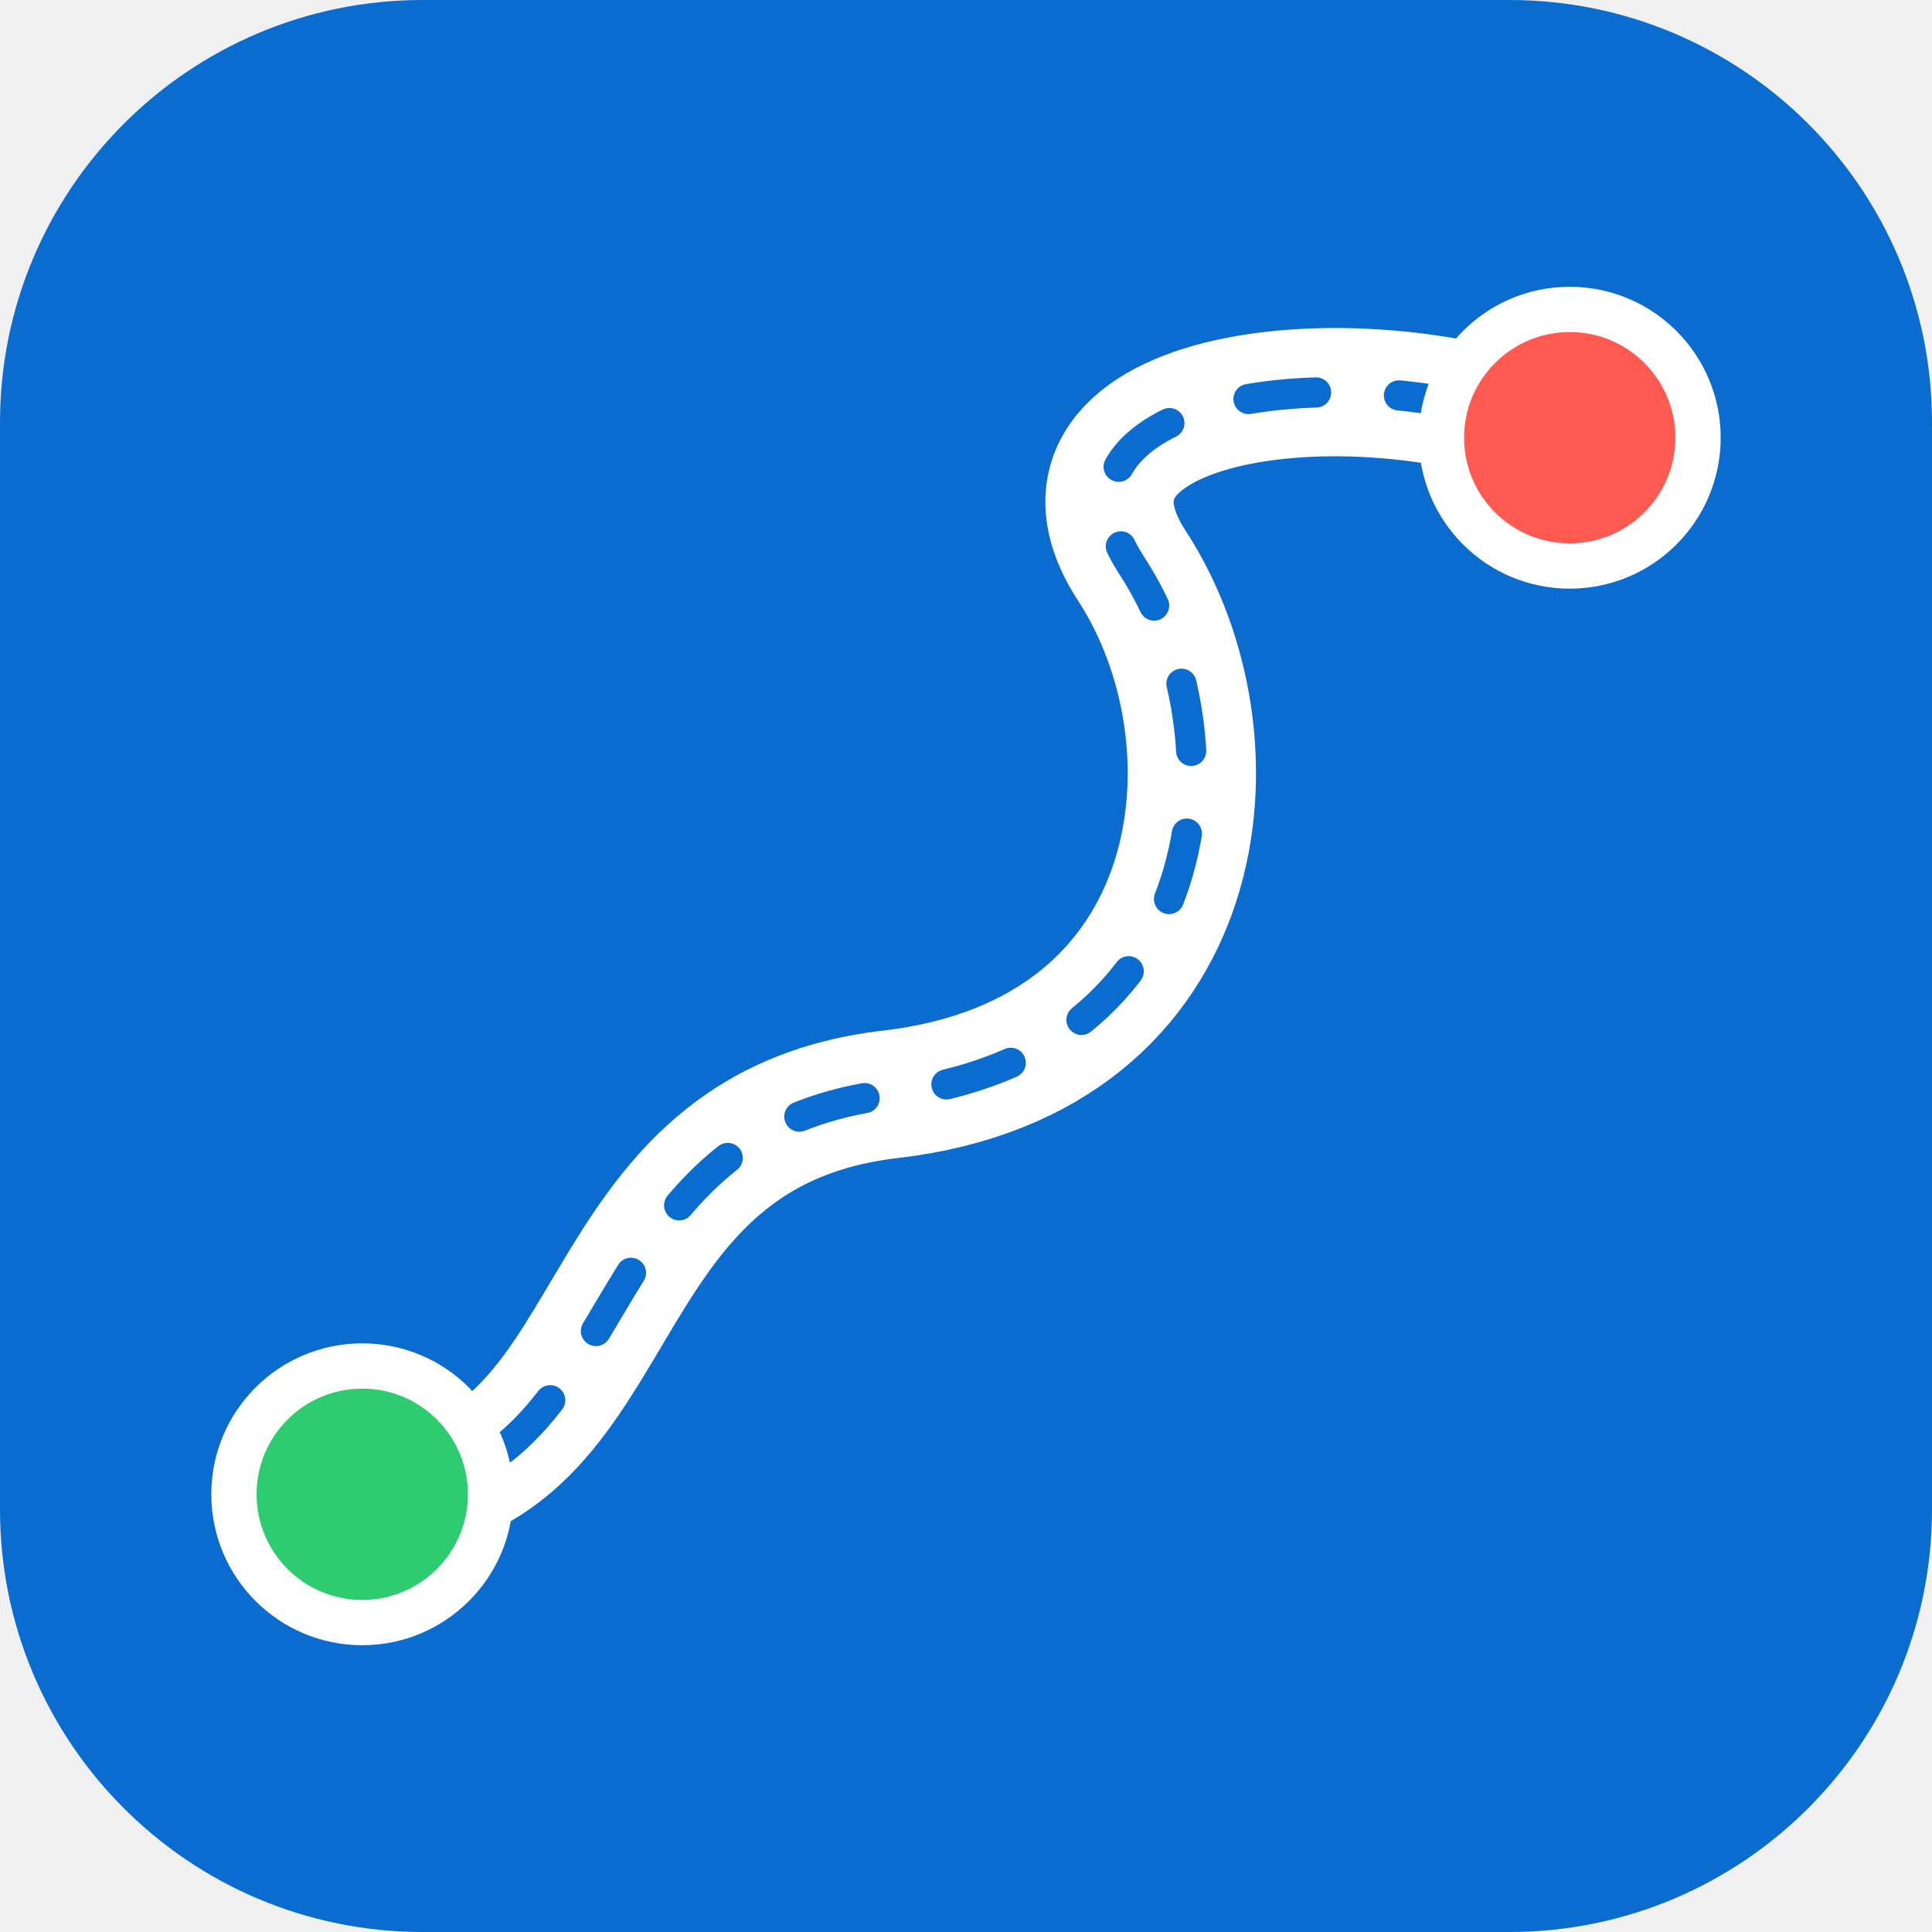
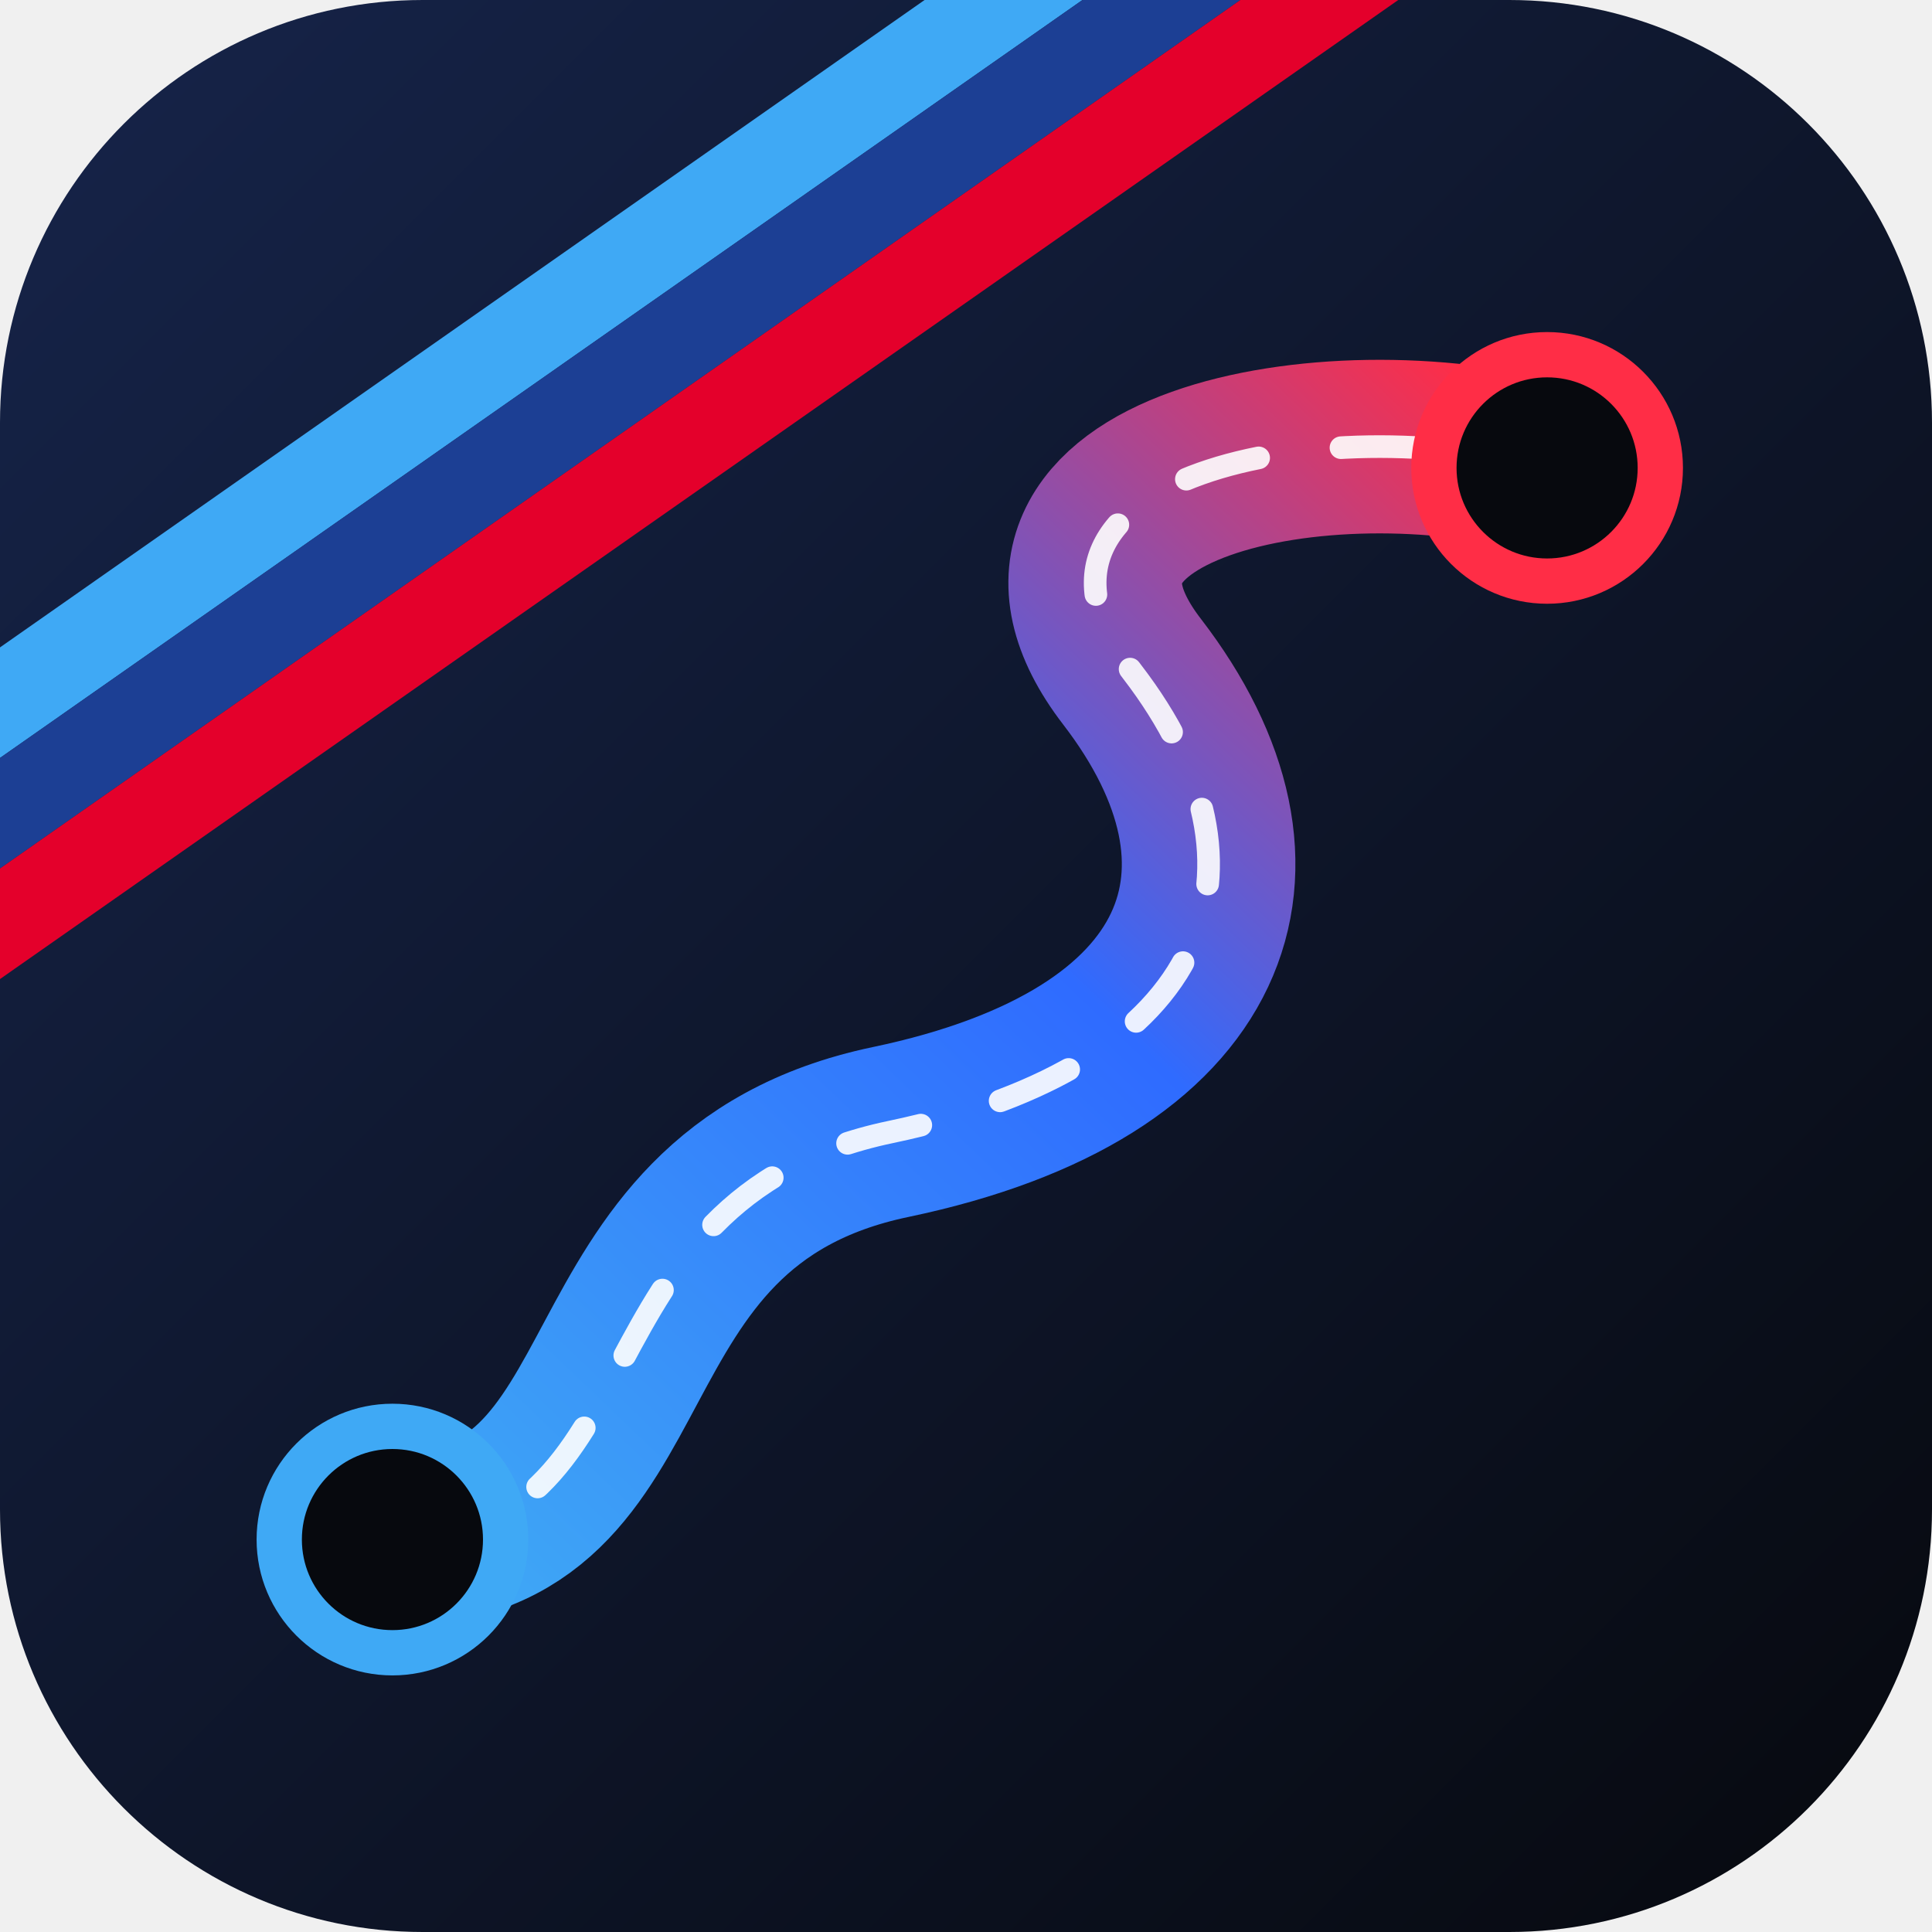
<svg xmlns="http://www.w3.org/2000/svg" viewBox="0 0 512 512">
-   <rect width="512" height="512" rx="112" fill="#0a6ccf" />
-   <path d="M96 396 C 170 396, 150 300, 236 290 S 330 196, 300 150 S 360 92, 416 116" fill="none" stroke="#ffffff" stroke-width="34" stroke-linecap="round" stroke-linejoin="round" />
-   <path d="M96 396 C 170 396, 150 300, 236 290 S 330 196, 300 150 S 360 92, 416 116" fill="none" stroke="#0a6ccf" stroke-width="8" stroke-linecap="round" stroke-dasharray="18 22" />
-   <circle cx="96" cy="396" r="34" fill="#2ecc71" stroke="#fff" stroke-width="12" />
-   <circle cx="416" cy="116" r="34" fill="#ff5a4f" stroke="#fff" stroke-width="12" />
+   <defs>
+     <linearGradient id="bg" x1="0" y1="0" x2="1" y2="1">
+       <stop offset="0" stop-color="#16244a" />
+       <stop offset="1" stop-color="#07090e" />
+     </linearGradient>
+     <linearGradient id="road" x1="0" y1="1" x2="1" y2="0">
+       <stop offset="0" stop-color="#3fa9f5" />
+       <stop offset="0.55" stop-color="#2f6bff" />
+       <stop offset="1" stop-color="#ff2d46" />
+     </linearGradient>
+     <clipPath id="clip">
+       <rect width="512" height="512" rx="112" />
+     </clipPath>
+   </defs>
+   <rect class="bg" width="512" height="512" rx="112" fill="url(#bg)" />
+   <g clip-path="url(#clip)" transform="rotate(-35 256 256)">
+     <rect x="-300" y="40" width="1112" height="24" fill="#3fa9f5" />
+     <rect x="-300" y="64" width="1112" height="24" fill="#1c3f94" />
+     <rect x="-300" y="88" width="1112" height="24" fill="#e4002b" />
+   </g>
+   <path d="M104 408 C 176 408 150 318 236 300 S 340 230 300 178 S 352 108 410 124" fill="none" stroke="url(#road)" stroke-width="46" stroke-linecap="round" stroke-linejoin="round" />
+   <path d="M104 408 C 176 408 150 318 236 300 S 340 230 300 178 S 352 108 410 124" fill="none" stroke="#ffffff" stroke-width="6" stroke-linecap="round" stroke-dasharray="20 22" opacity="0.9" />
+   <circle cx="104" cy="408" r="30" fill="#07090e" stroke="#3fa9f5" stroke-width="12" />
+   <circle cx="410" cy="124" r="30" fill="#07090e" stroke="#ff2d46" stroke-width="12" />
</svg>
